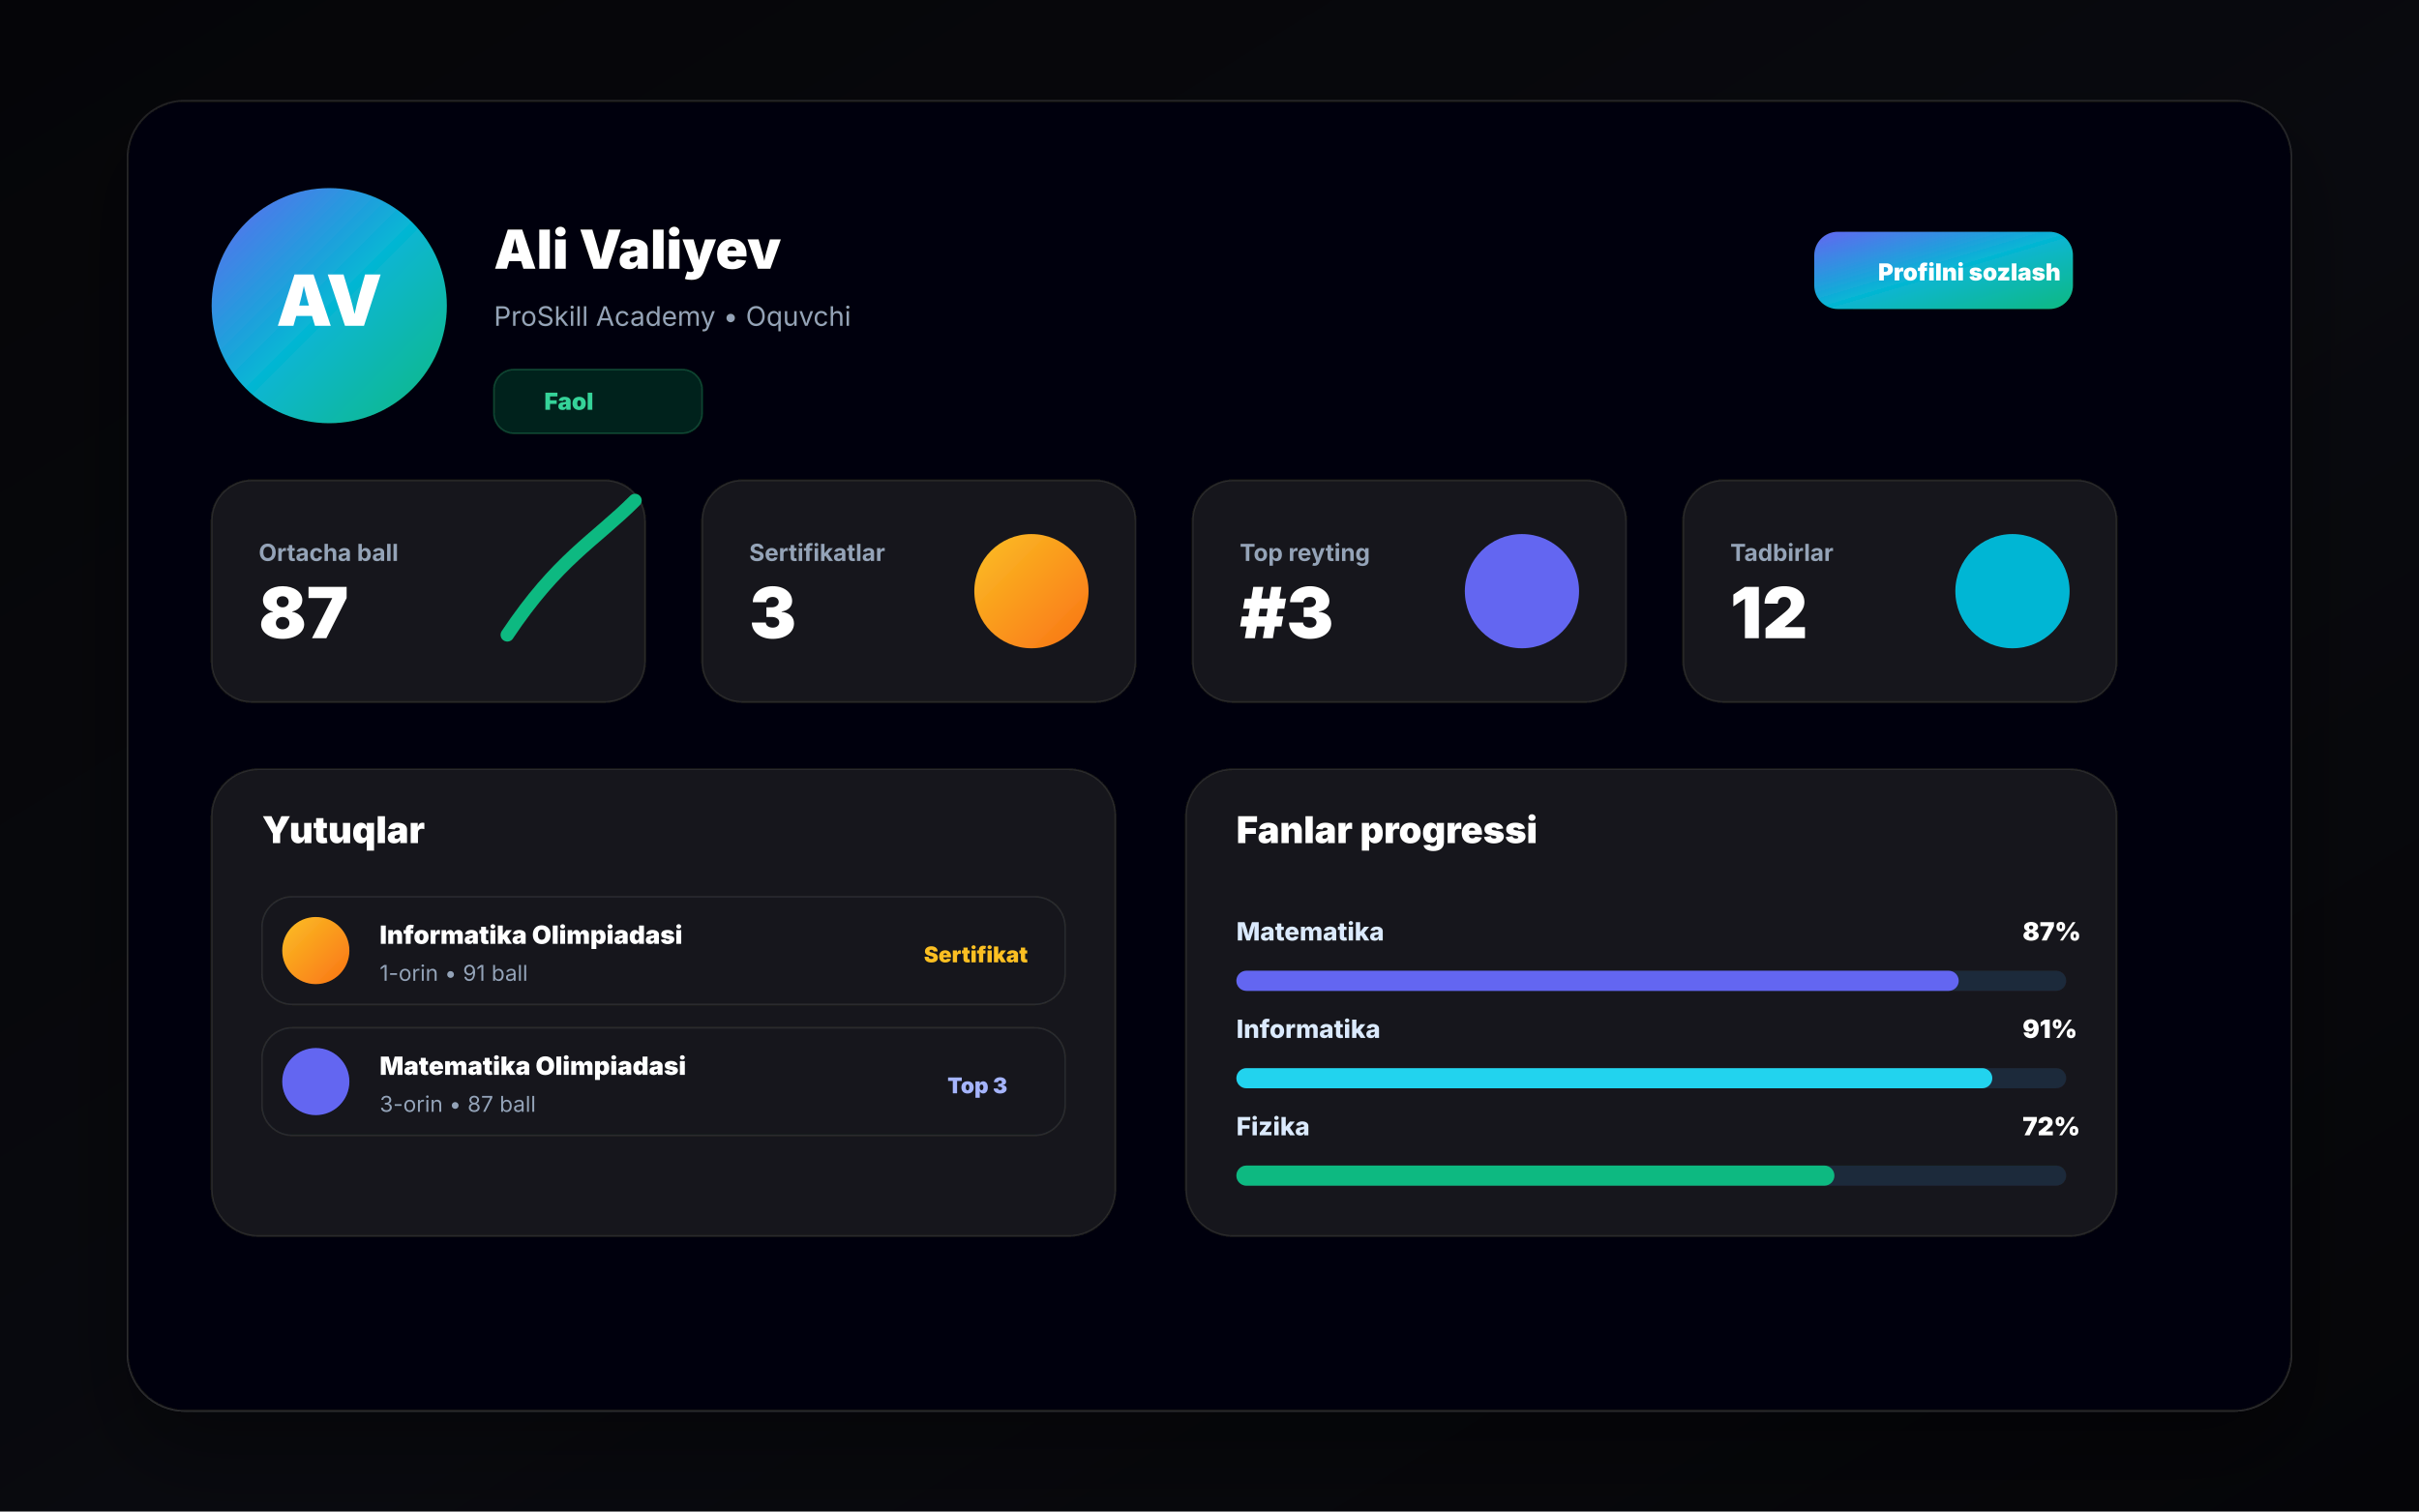
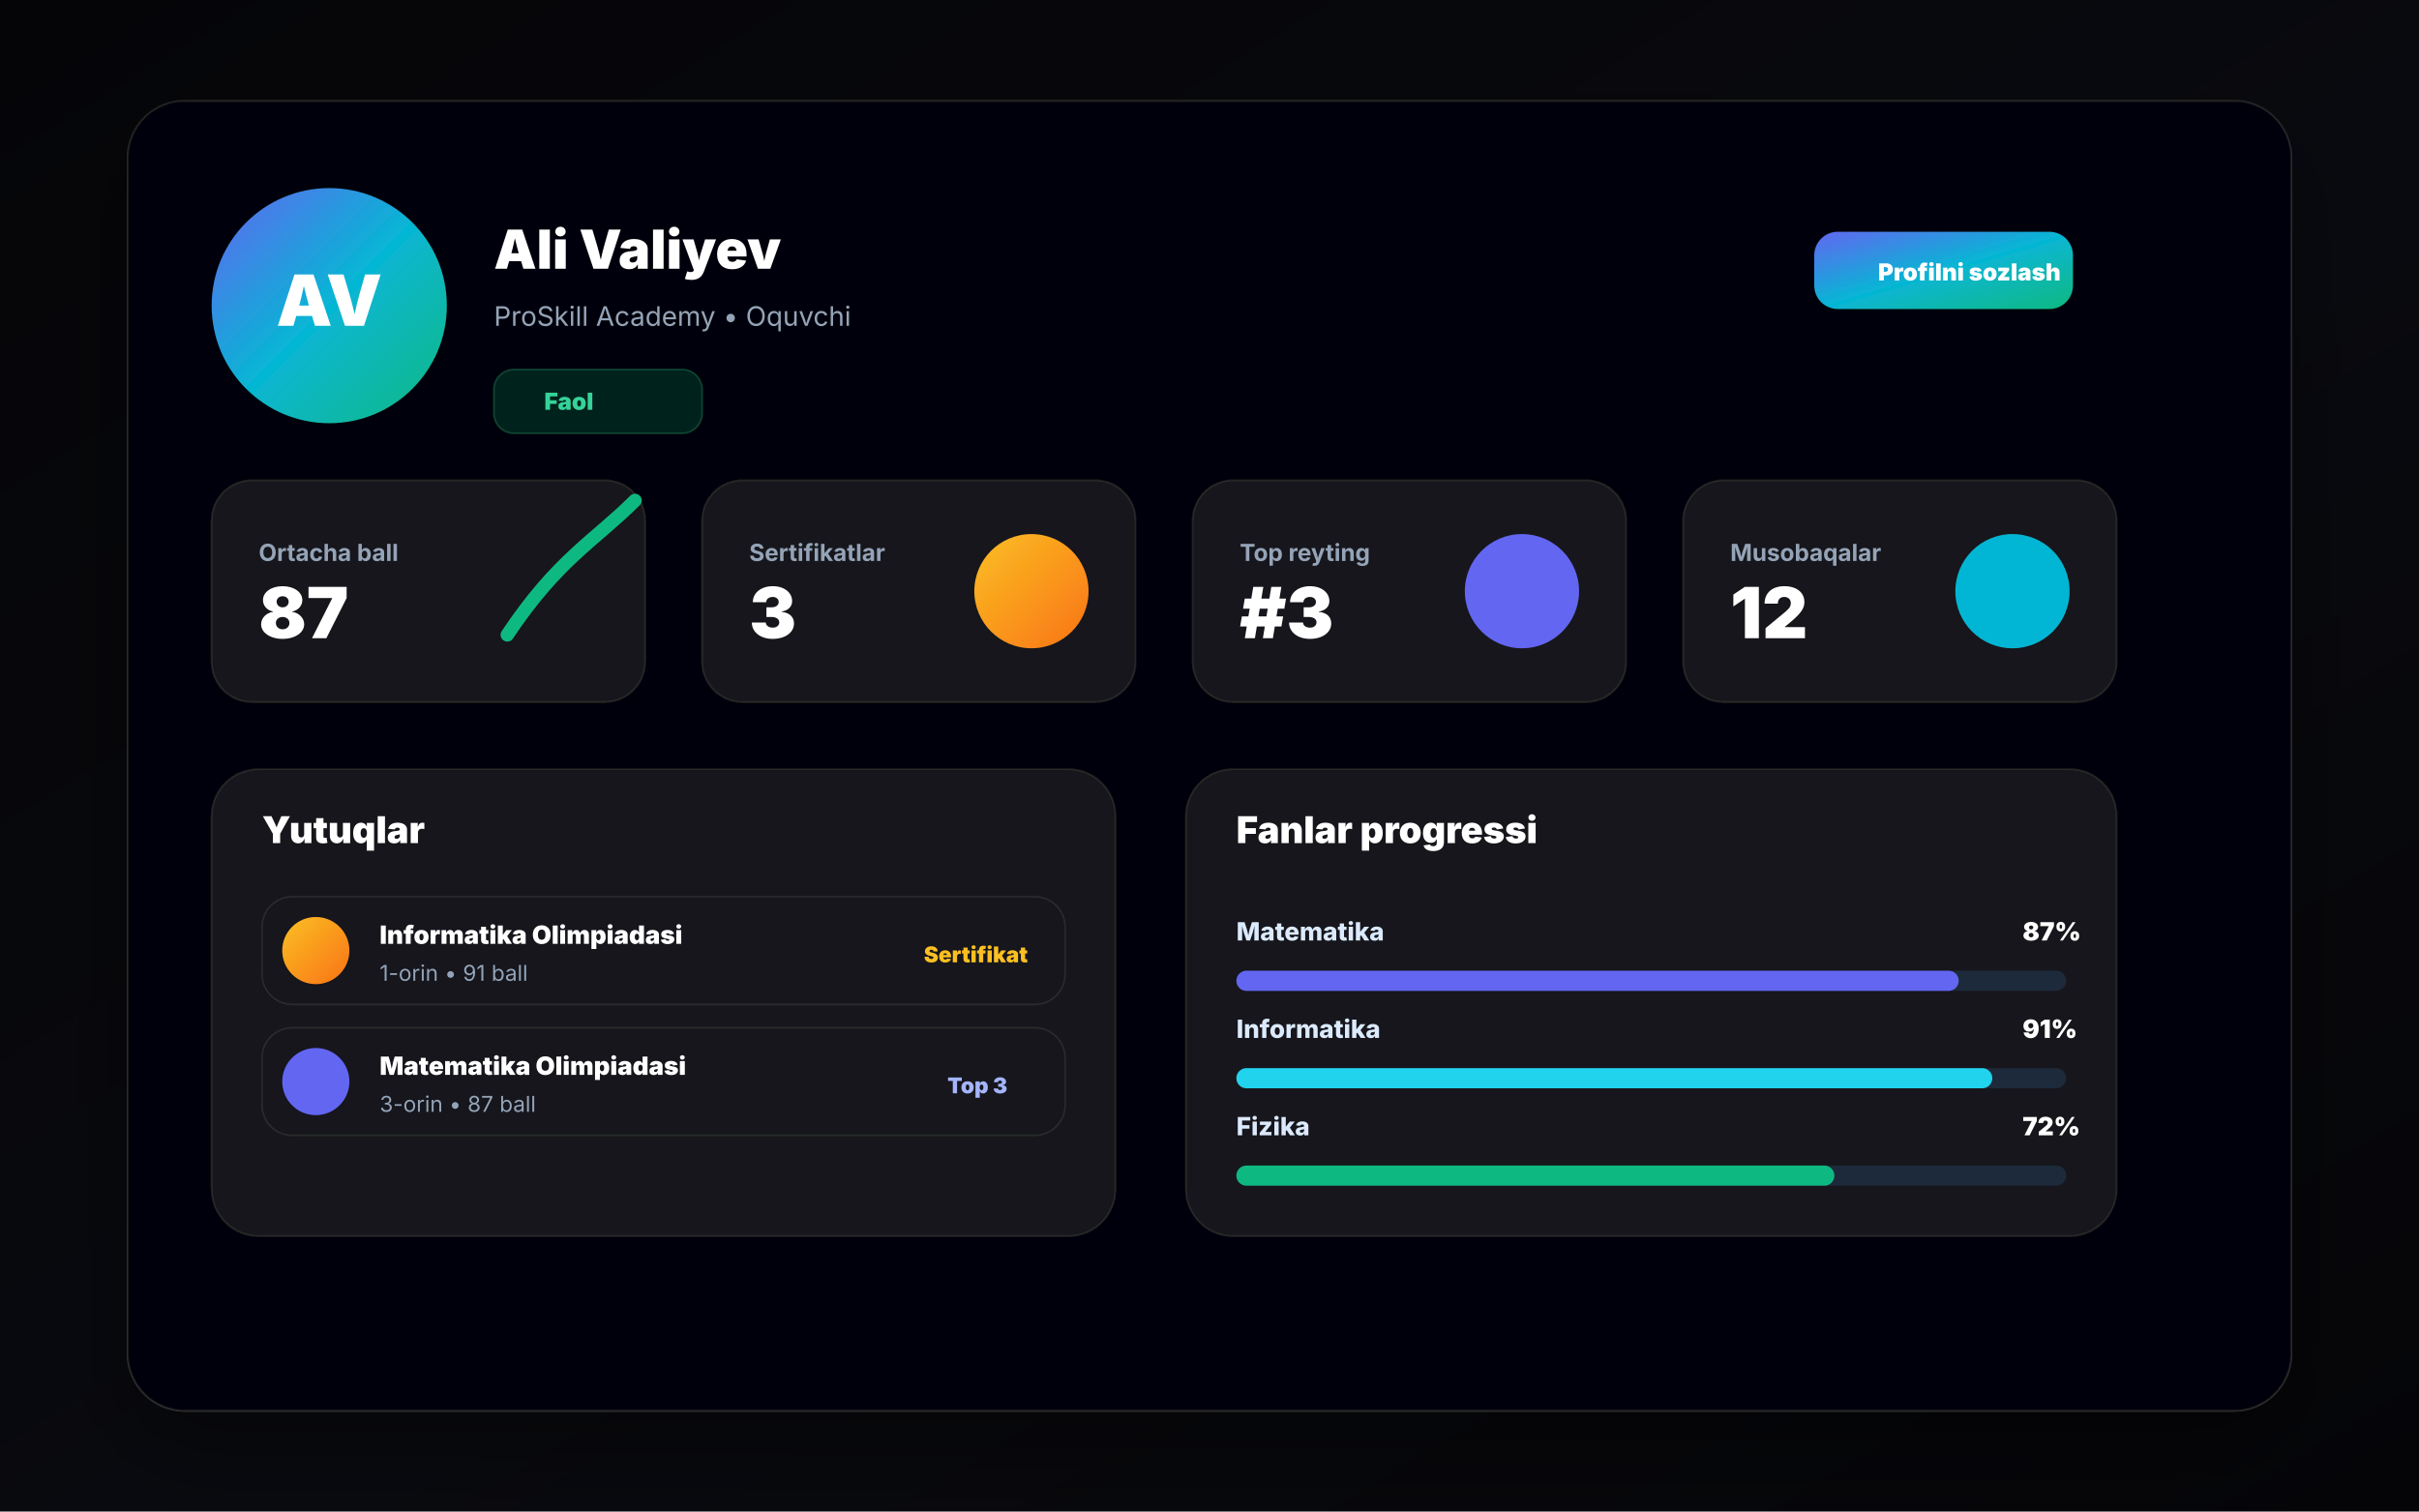
<svg xmlns="http://www.w3.org/2000/svg" width="1440" height="900" viewBox="0 0 1440 900" role="img" aria-labelledby="title desc">
  <defs>
    <linearGradient id="bg" x1="0" y1="0" x2="1" y2="1">
      <stop offset="0" stop-color="#050508" />
      <stop offset="0.55" stop-color="#090a0f" />
      <stop offset="1" stop-color="#050508" />
    </linearGradient>
    <linearGradient id="brand" x1="0" y1="0" x2="1" y2="1">
      <stop offset="0" stop-color="#6366f1" />
      <stop offset="0.5" stop-color="#06b6d4" />
      <stop offset="1" stop-color="#10b981" />
    </linearGradient>
    <linearGradient id="award" x1="0" y1="0" x2="1" y2="1">
      <stop offset="0" stop-color="#fbbf24" />
      <stop offset="1" stop-color="#f97316" />
    </linearGradient>
    <filter id="shadow" x="-20%" y="-20%" width="140%" height="140%">
      <feDropShadow dx="0" dy="24" stdDeviation="24" flood-color="#000000" flood-opacity="0.36" />
    </filter>
  </defs>
  <rect width="1440" height="900" fill="url(#bg)" />
  <g filter="url(#shadow)" font-family="Inter, Arial, sans-serif">
    <rect x="76" y="60" width="1288" height="780" rx="34" fill="#050508" stroke="#fff" stroke-opacity="0.11" />
    <g transform="translate(126 112)">
      <circle cx="70" cy="70" r="70" fill="url(#brand)" />
      <text x="70" y="82" fill="#fff" text-anchor="middle" font-size="42" font-weight="900">AV</text>
      <text x="168" y="48" fill="#fff" font-size="32" font-weight="850">Ali Valiyev</text>
      <text x="168" y="82" fill="#94a3b8" font-size="16">ProSkill Academy • Oquvchi</text>
      <rect x="168" y="108" width="124" height="38" rx="12" fill="#10b981" fill-opacity="0.16" stroke="#10b981" stroke-opacity="0.28" />
      <text x="198" y="132" fill="#34d399" font-size="14" font-weight="850">Faol</text>
      <rect x="954" y="26" width="154" height="46" rx="14" fill="url(#brand)" />
      <text x="992" y="55" fill="#fff" font-size="14" font-weight="850">Profilni sozlash</text>
    </g>
    <g transform="translate(126 286)">
      <rect width="258" height="132" rx="24" fill="#ffffff" fill-opacity="0.075" stroke="#ffffff" stroke-opacity="0.1" />
      <text x="28" y="48" fill="#94a3b8" font-size="14" font-weight="700">Ortacha ball</text>
      <text x="28" y="94" fill="#fff" font-size="42" font-weight="950">87</text>
      <path d="M176 92c30-45 52-56 76-80" fill="none" stroke="#10b981" stroke-width="8" stroke-linecap="round" />
      <rect x="292" width="258" height="132" rx="24" fill="#ffffff" fill-opacity="0.075" stroke="#ffffff" stroke-opacity="0.1" />
      <text x="320" y="48" fill="#94a3b8" font-size="14" font-weight="700">Sertifikatlar</text>
      <text x="320" y="94" fill="#fff" font-size="42" font-weight="950">3</text>
      <circle cx="488" cy="66" r="34" fill="url(#award)" />
      <rect x="584" width="258" height="132" rx="24" fill="#ffffff" fill-opacity="0.075" stroke="#ffffff" stroke-opacity="0.1" />
      <text x="612" y="48" fill="#94a3b8" font-size="14" font-weight="700">Top reyting</text>
      <text x="612" y="94" fill="#fff" font-size="42" font-weight="950">#3</text>
      <circle cx="780" cy="66" r="34" fill="#6366f1" />
      <rect x="876" width="258" height="132" rx="24" fill="#ffffff" fill-opacity="0.075" stroke="#ffffff" stroke-opacity="0.1" />
-       <text x="904" y="48" fill="#94a3b8" font-size="14" font-weight="700">Tadbirlar</text>
+       <text x="904" y="48" fill="#94a3b8" font-size="14" font-weight="700">Musobaqalar</text>
      <text x="904" y="94" fill="#fff" font-size="42" font-weight="950">12</text>
      <circle cx="1072" cy="66" r="34" fill="#06b6d4" />
    </g>
    <g transform="translate(126 458)">
      <rect width="538" height="278" rx="28" fill="#ffffff" fill-opacity="0.075" stroke="#ffffff" stroke-opacity="0.1" />
      <text x="30" y="44" fill="#fff" font-size="22" font-weight="850">Yutuqlar</text>
      <g transform="translate(30 76)">
        <rect width="478" height="64" rx="18" fill="#12141a" stroke="#ffffff" stroke-opacity="0.09" />
        <circle cx="32" cy="32" r="20" fill="url(#award)" />
        <text x="70" y="28" fill="#fff" font-size="15" font-weight="850">Informatika Olimpiadasi</text>
        <text x="70" y="50" fill="#94a3b8" font-size="13">1-orin • 91 ball</text>
        <text x="394" y="39" fill="#fbbf24" font-size="13" font-weight="850">Sertifikat</text>
      </g>
      <g transform="translate(30 154)">
        <rect width="478" height="64" rx="18" fill="#12141a" stroke="#ffffff" stroke-opacity="0.09" />
        <circle cx="32" cy="32" r="20" fill="#6366f1" />
        <text x="70" y="28" fill="#fff" font-size="15" font-weight="850">Matematika Olimpiadasi</text>
        <text x="70" y="50" fill="#94a3b8" font-size="13">3-orin • 87 ball</text>
        <text x="408" y="39" fill="#a5b4fc" font-size="13" font-weight="850">Top 3</text>
      </g>
    </g>
    <g transform="translate(706 458)">
      <rect width="554" height="278" rx="28" fill="#ffffff" fill-opacity="0.075" stroke="#ffffff" stroke-opacity="0.1" />
      <text x="30" y="44" fill="#fff" font-size="22" font-weight="850">Fanlar progressi</text>
      <g transform="translate(30 84)">
        <text y="18" fill="#dbeafe" font-size="15" font-weight="800">Matematika</text>
        <text x="468" y="18" fill="#fff" font-size="15" font-weight="900">87%</text>
        <rect y="36" width="494" height="12" rx="6" fill="#1e293b" />
        <rect y="36" width="430" height="12" rx="6" fill="#6366f1" />
      </g>
      <g transform="translate(30 142)">
        <text y="18" fill="#dbeafe" font-size="15" font-weight="800">Informatika</text>
        <text x="468" y="18" fill="#fff" font-size="15" font-weight="900">91%</text>
        <rect y="36" width="494" height="12" rx="6" fill="#1e293b" />
        <rect y="36" width="450" height="12" rx="6" fill="#22d3ee" />
      </g>
      <g transform="translate(30 200)">
        <text y="18" fill="#dbeafe" font-size="15" font-weight="800">Fizika</text>
        <text x="468" y="18" fill="#fff" font-size="15" font-weight="900">72%</text>
        <rect y="36" width="494" height="12" rx="6" fill="#1e293b" />
        <rect y="36" width="356" height="12" rx="6" fill="#10b981" />
      </g>
    </g>
  </g>
</svg>
